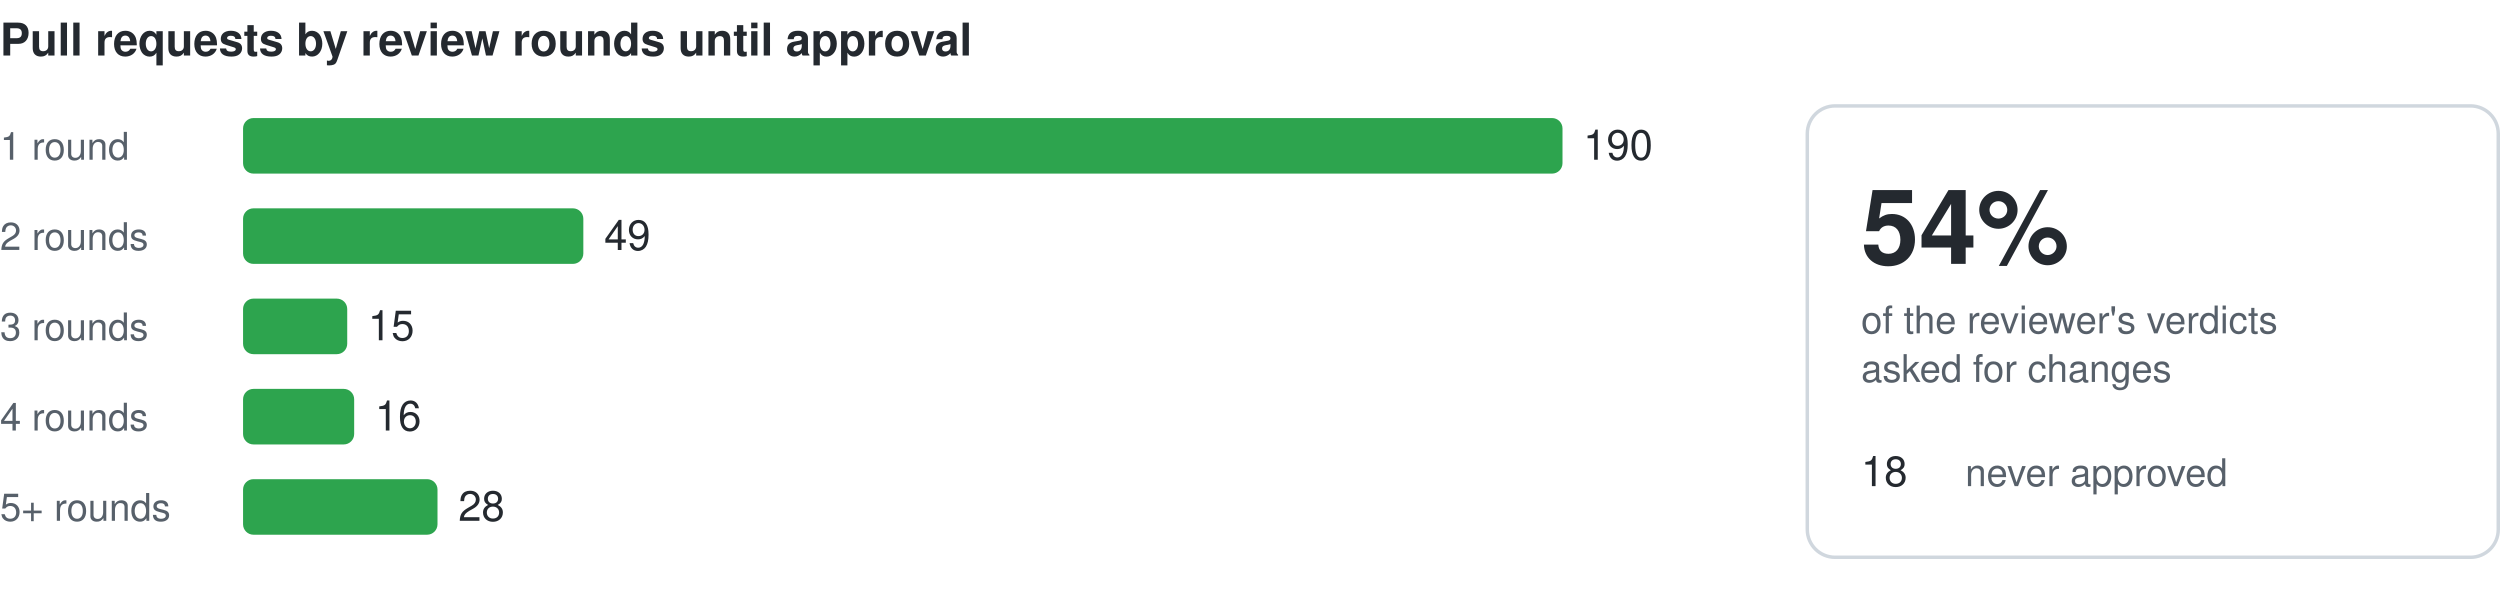
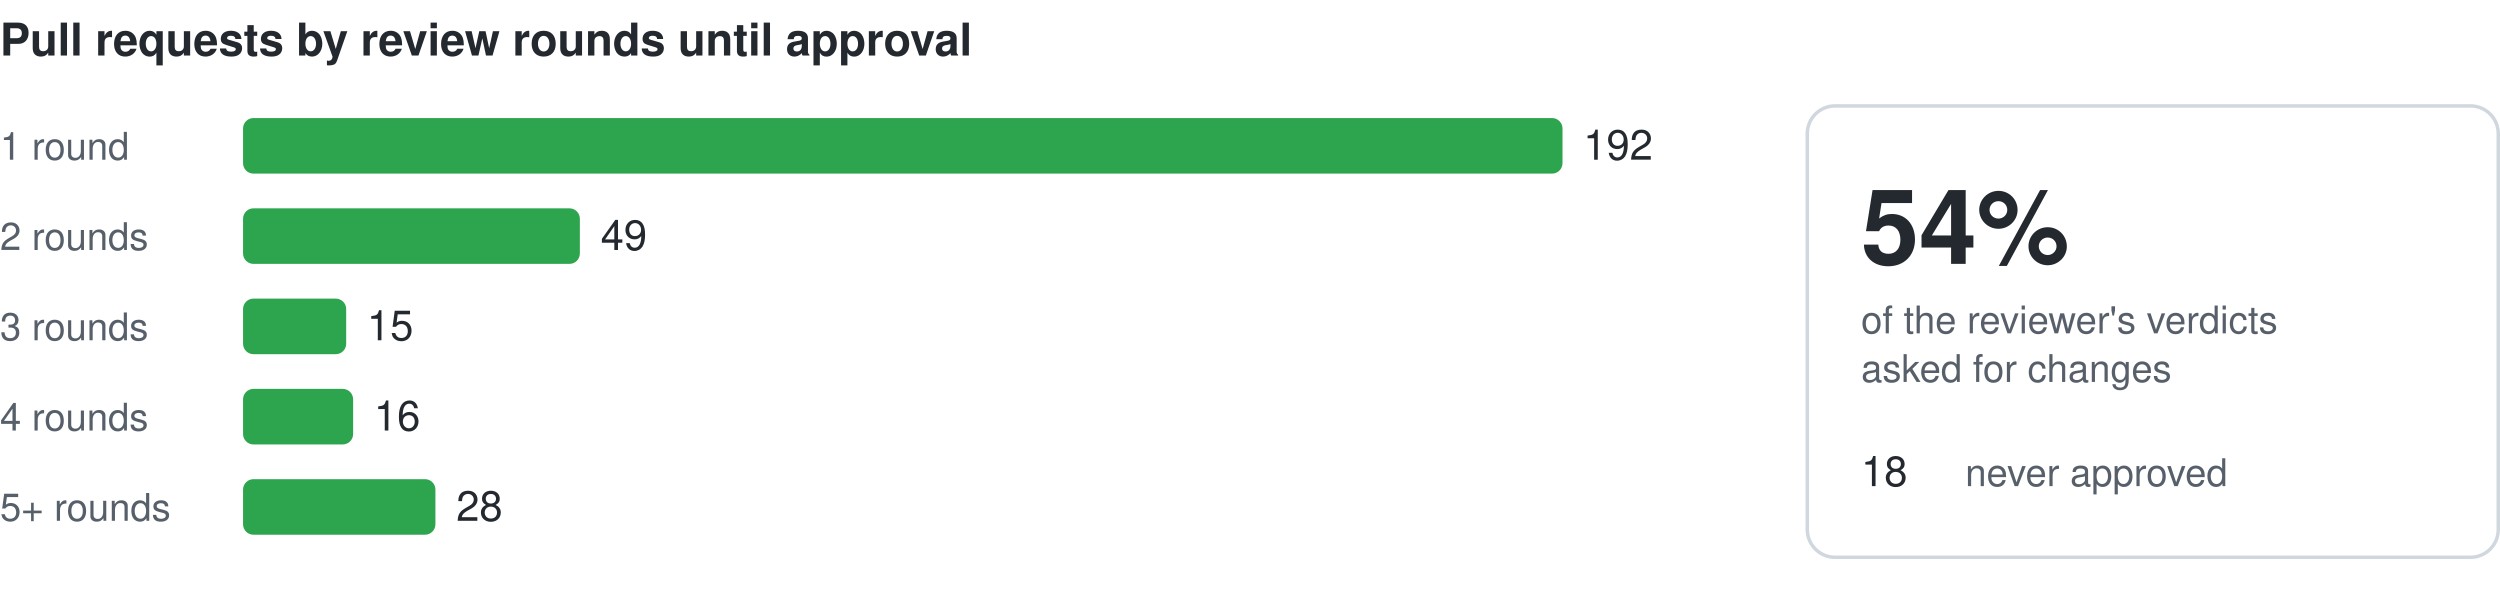
<svg xmlns="http://www.w3.org/2000/svg" width="720" height="176" viewBox="0 0 720 176" role="img" aria-label="Pull requests by review rounds until approval">
  <style>text{font:11px -apple-system,Segoe UI,Helvetica,Arial,sans-serif;fill:#57606a}.t{font-size:13px;font-weight:600;fill:#24292f}.v{font-size:12px;fill:#24292f}.b{fill:#2da44e}.big{font-size:30px;font-weight:600;fill:#24292f}.card{fill:none;stroke:#d0d7de}@media (prefers-color-scheme:dark){text{fill:#8b949e}.t{fill:#e6edf3}.v{fill:#e6edf3}.b{fill:#3fb950}.big{fill:#e6edf3}.card{stroke:#30363d}}</style>
  <text class="t" x="0" y="16">Pull requests by review rounds until approval</text>
  <g data-q="r1">
    <text x="0" y="46">1 round</text>
    <rect class="b" x="70" y="34" width="380.0" height="16" rx="3" />
-     <text class="v" x="456.0" y="46">190</text>
+     <text class="v" x="456.0" y="46">192</text>
  </g>
  <g data-q="r2">
    <text x="0" y="72">2 rounds</text>
-     <rect class="b" x="70" y="60" width="98.0" height="16" rx="3" />
-     <text class="v" x="174.0" y="72">49</text>
+     <rect class="b" x="70" y="60" width="97.0" height="16" rx="3" />
+     <text class="v" x="173.0" y="72">49</text>
  </g>
  <g data-q="r3">
    <text x="0" y="98">3 rounds</text>
-     <rect class="b" x="70" y="86" width="30.0" height="16" rx="3" />
-     <text class="v" x="106.0" y="98">15</text>
+     <rect class="b" x="70" y="86" width="29.7" height="16" rx="3" />
+     <text class="v" x="105.7" y="98">15</text>
  </g>
  <g data-q="r4">
    <text x="0" y="124">4 rounds</text>
-     <rect class="b" x="70" y="112" width="32.0" height="16" rx="3" />
-     <text class="v" x="108.0" y="124">16</text>
+     <rect class="b" x="70" y="112" width="31.7" height="16" rx="3" />
+     <text class="v" x="107.7" y="124">16</text>
  </g>
  <g data-q="r5plus">
    <text x="0" y="150">5+ rounds</text>
-     <rect class="b" x="70" y="138" width="56.0" height="16" rx="3" />
-     <text class="v" x="132.0" y="150">28</text>
+     <rect class="b" x="70" y="138" width="55.4" height="16" rx="3" />
+     <text class="v" x="131.4" y="150">28</text>
  </g>
  <rect class="card" x="520.5" y="30.5" width="199" height="130" rx="8" />
  <g data-q="changes_pct">
    <text class="big" x="536" y="76">54%</text>
    <text x="536" y="96">of the reviewer's verdicts</text>
    <text x="536" y="110">asked for changes</text>
  </g>
  <g data-q="never">
    <text class="v" x="536" y="140">18</text>
    <text x="566" y="140">never approved</text>
  </g>
</svg>
